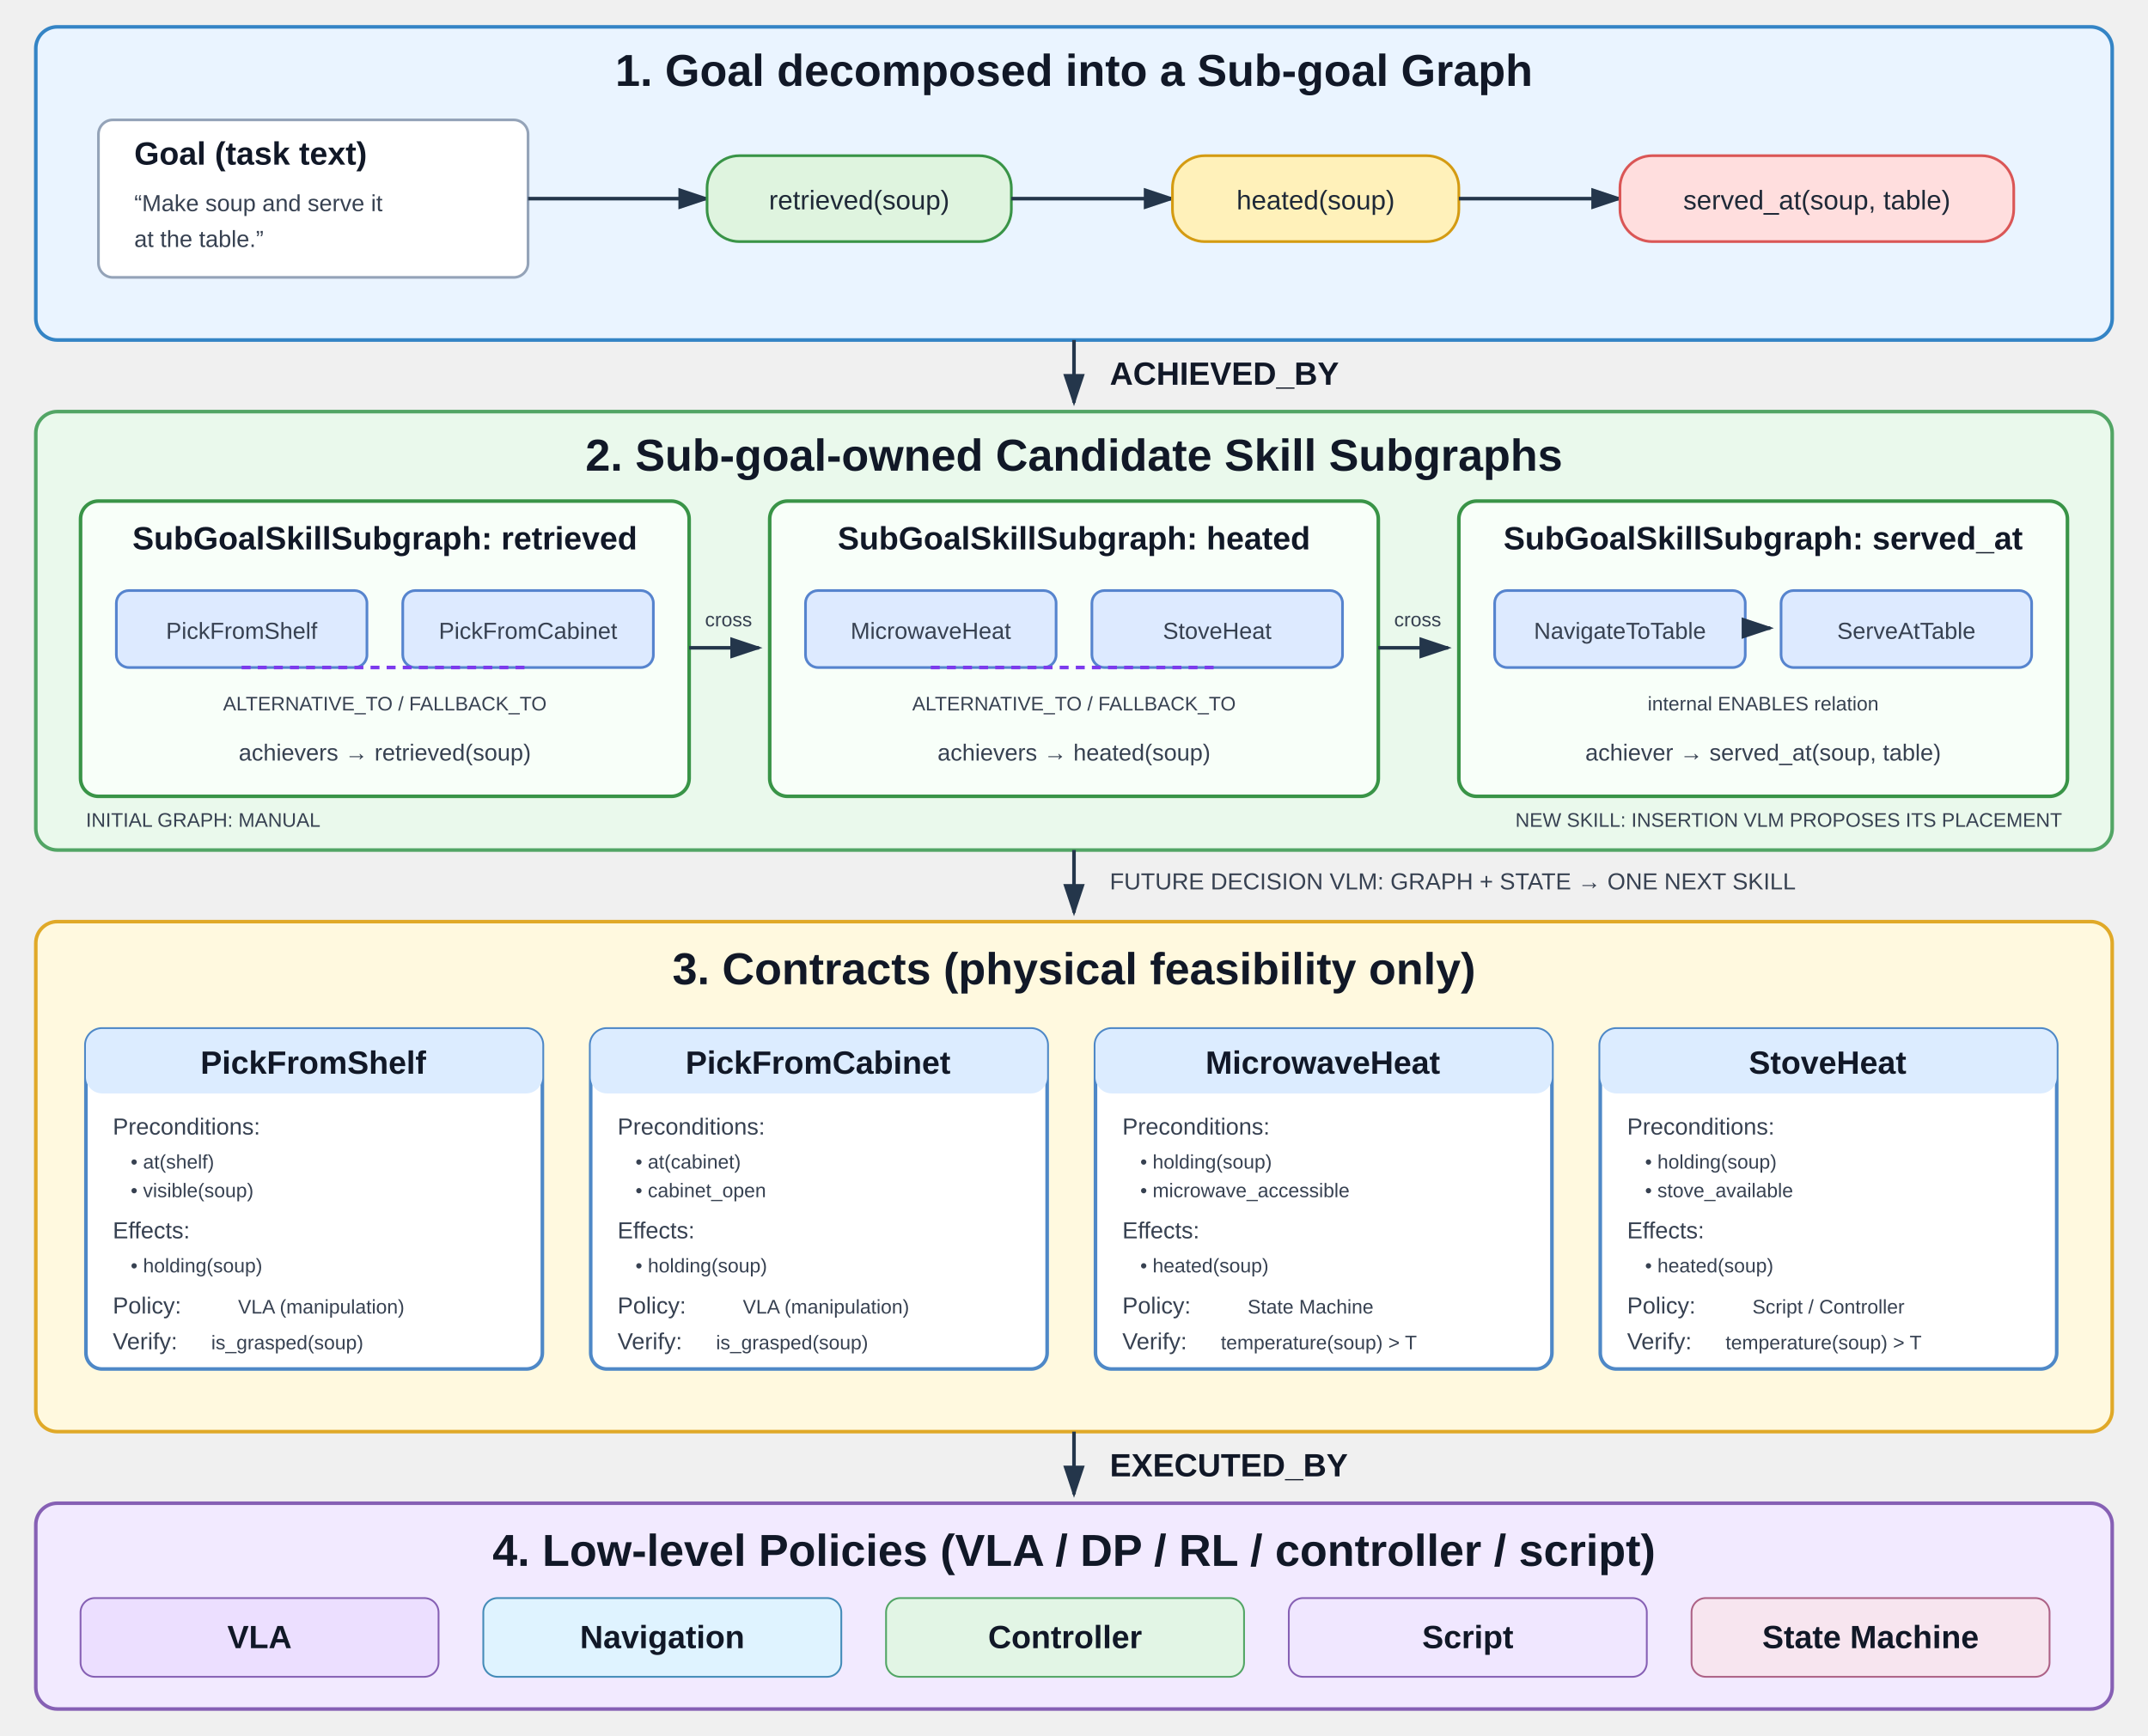
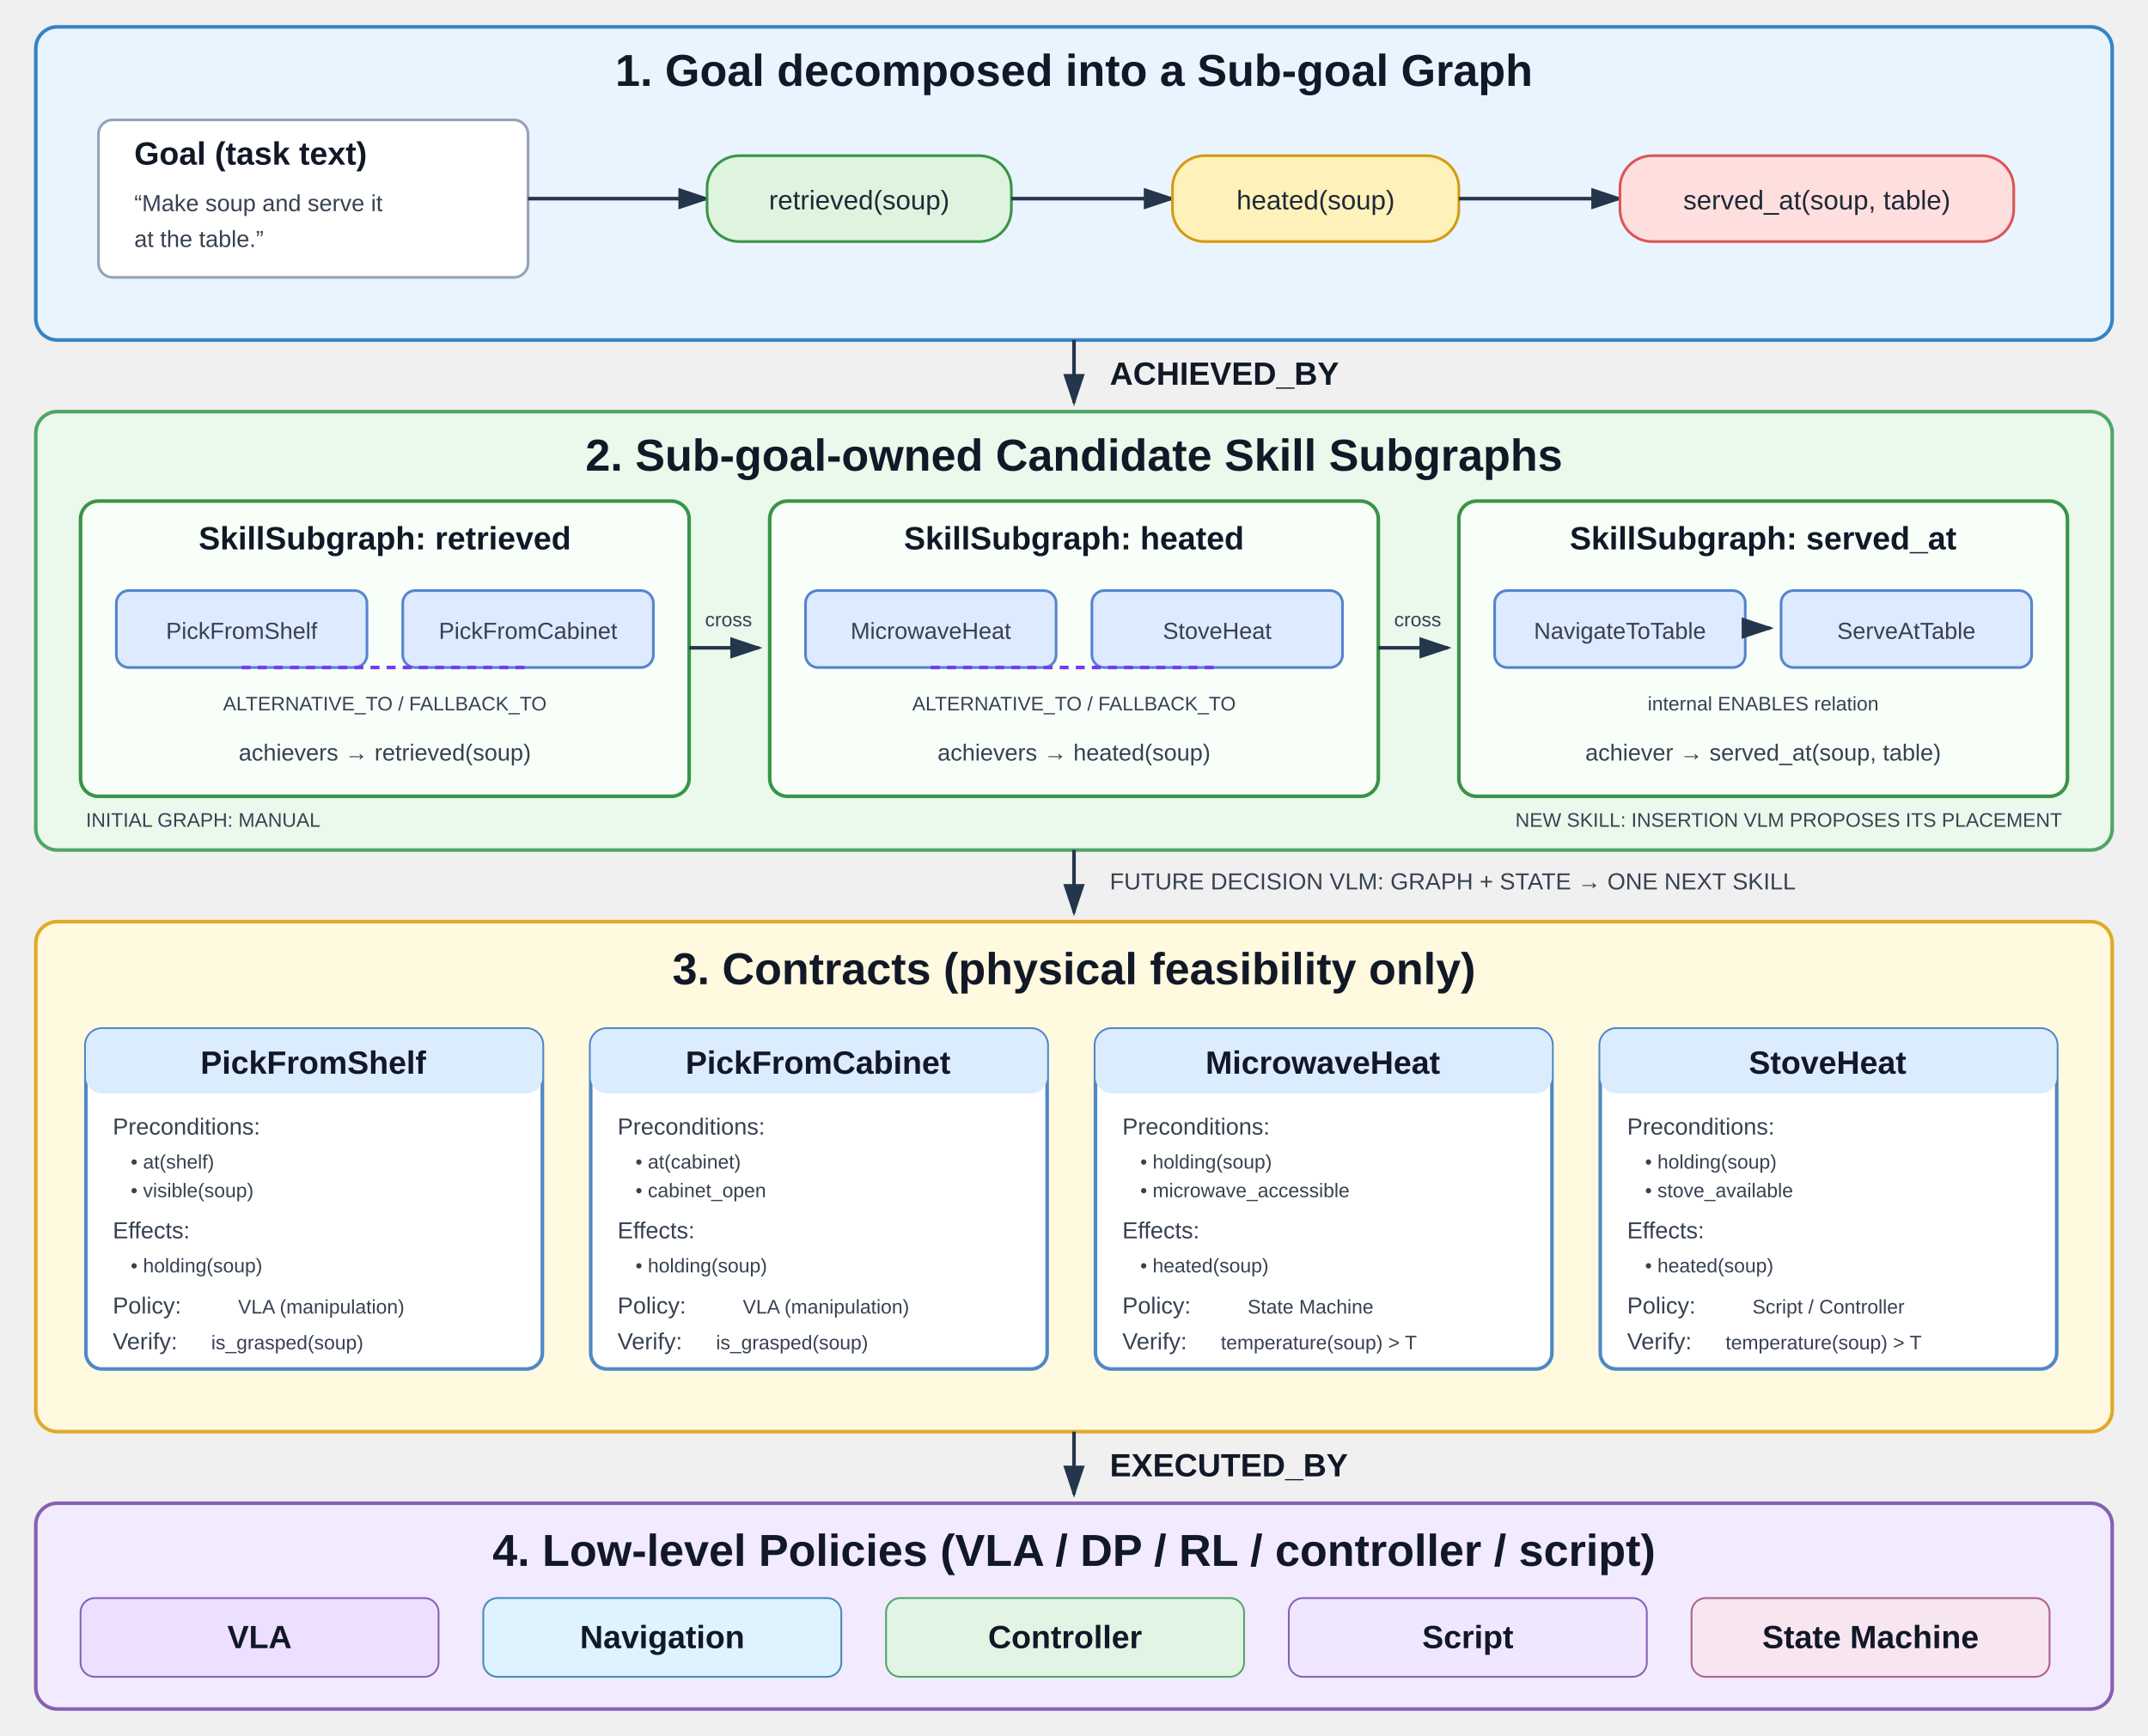
<svg xmlns="http://www.w3.org/2000/svg" width="1200" height="970" viewBox="0 0 1200 970" role="img" aria-labelledby="title desc">
  <defs>
    <marker id="arrow" markerWidth="10" markerHeight="10" refX="8" refY="3" orient="auto" markerUnits="strokeWidth">
      <path d="M0,0 L0,6 L9,3 z" fill="#24364b" />
    </marker>
    <style>
      .title { font: 700 25px Arial, sans-serif; fill: #111827; }
      .label { font: 700 18px Arial, sans-serif; fill: #111827; }
      .text { font: 15px Arial, sans-serif; fill: #1f2937; }
      .small { font: 13px Arial, sans-serif; fill: #374151; }
      .tiny { font: 11px Arial, sans-serif; fill: #374151; }
      .box { stroke-width: 2; rx: 12; ry: 12; }
      .node { stroke-width: 1.5; rx: 18; ry: 18; }
      .edge { fill: none; stroke: #24364b; stroke-width: 2; marker-end: url(#arrow); }
    </style>
  </defs>
  <rect class="box" x="20" y="15" width="1160" height="175" fill="#eaf4ff" stroke="#3484c5" />
  <text class="title" x="600" y="48" text-anchor="middle">1. Goal decomposed into a Sub-goal Graph</text>
  <rect x="55" y="67" width="240" height="88" rx="8" fill="#ffffff" stroke="#94a3b8" stroke-width="1.5" />
  <text class="label" x="75" y="92">Goal (task text)</text>
  <text class="small" x="75" y="118">“Make soup and serve it</text>
  <text class="small" x="75" y="138">at the table.”</text>
  <path class="edge" d="M295 111 H395" />
  <rect class="node" x="395" y="87" width="170" height="48" fill="#dff4df" stroke="#399447" />
  <text class="text" x="480" y="117" text-anchor="middle">retrieved(soup)</text>
  <path class="edge" d="M565 111 H655" />
  <rect class="node" x="655" y="87" width="160" height="48" fill="#fff1ba" stroke="#d49b12" />
  <text class="text" x="735" y="117" text-anchor="middle">heated(soup)</text>
  <path class="edge" d="M815 111 H905" />
  <rect class="node" x="905" y="87" width="220" height="48" fill="#ffdede" stroke="#da5656" />
  <text class="text" x="1015" y="117" text-anchor="middle">served_at(soup, table)</text>
  <path class="edge" d="M600 190 V225" />
  <text class="label" x="620" y="215">ACHIEVED_BY</text>
  <rect class="box" x="20" y="230" width="1160" height="245" fill="#eaf9ec" stroke="#52a565" />
  <text class="title" x="600" y="263" text-anchor="middle">2. Sub-goal-owned Candidate Skill Subgraphs</text>
  <rect x="45" y="280" width="340" height="165" rx="10" fill="#f8fff9" stroke="#399447" stroke-width="2" />
-   <text class="label" x="215" y="307" text-anchor="middle">SubGoalSkillSubgraph: retrieved</text>
+   <text class="label" x="215" y="307" text-anchor="middle">SkillSubgraph: retrieved</text>
  <rect x="65" y="330" width="140" height="43" rx="7" fill="#ddeaff" stroke="#5684ce" stroke-width="1.5" />
  <text class="small" x="135" y="357" text-anchor="middle">PickFromShelf</text>
  <rect x="225" y="330" width="140" height="43" rx="7" fill="#ddeaff" stroke="#5684ce" stroke-width="1.5" />
  <text class="small" x="295" y="357" text-anchor="middle">PickFromCabinet</text>
  <path d="M135 373 H295" fill="none" stroke="#7c3aed" stroke-width="2" stroke-dasharray="5 4" />
  <text class="tiny" x="215" y="397" text-anchor="middle">ALTERNATIVE_TO / FALLBACK_TO</text>
  <text class="small" x="215" y="425" text-anchor="middle">achievers → retrieved(soup)</text>
  <rect x="430" y="280" width="340" height="165" rx="10" fill="#f8fff9" stroke="#399447" stroke-width="2" />
-   <text class="label" x="600" y="307" text-anchor="middle">SubGoalSkillSubgraph: heated</text>
+   <text class="label" x="600" y="307" text-anchor="middle">SkillSubgraph: heated</text>
  <rect x="450" y="330" width="140" height="43" rx="7" fill="#ddeaff" stroke="#5684ce" stroke-width="1.5" />
  <text class="small" x="520" y="357" text-anchor="middle">MicrowaveHeat</text>
  <rect x="610" y="330" width="140" height="43" rx="7" fill="#ddeaff" stroke="#5684ce" stroke-width="1.5" />
  <text class="small" x="680" y="357" text-anchor="middle">StoveHeat</text>
  <path d="M520 373 H680" fill="none" stroke="#7c3aed" stroke-width="2" stroke-dasharray="5 4" />
  <text class="tiny" x="600" y="397" text-anchor="middle">ALTERNATIVE_TO / FALLBACK_TO</text>
  <text class="small" x="600" y="425" text-anchor="middle">achievers → heated(soup)</text>
  <rect x="815" y="280" width="340" height="165" rx="10" fill="#f8fff9" stroke="#399447" stroke-width="2" />
-   <text class="label" x="985" y="307" text-anchor="middle">SubGoalSkillSubgraph: served_at</text>
+   <text class="label" x="985" y="307" text-anchor="middle">SkillSubgraph: served_at</text>
  <rect x="835" y="330" width="140" height="43" rx="7" fill="#ddeaff" stroke="#5684ce" stroke-width="1.5" />
  <text class="small" x="905" y="357" text-anchor="middle">NavigateToTable</text>
  <rect x="995" y="330" width="140" height="43" rx="7" fill="#ddeaff" stroke="#5684ce" stroke-width="1.5" />
  <text class="small" x="1065" y="357" text-anchor="middle">ServeAtTable</text>
  <path class="edge" d="M975 351 H989" />
  <text class="tiny" x="985" y="397" text-anchor="middle">internal ENABLES relation</text>
  <text class="small" x="985" y="425" text-anchor="middle">achiever → served_at(soup, table)</text>
  <path class="edge" d="M385 362 H424" />
  <path class="edge" d="M770 362 H809" />
  <text class="tiny" x="407" y="350" text-anchor="middle">cross</text>
  <text class="tiny" x="792" y="350" text-anchor="middle">cross</text>
  <text class="tiny" x="48" y="462">INITIAL GRAPH: MANUAL</text>
  <text class="tiny" x="1152" y="462" text-anchor="end">NEW SKILL: INSERTION VLM PROPOSES ITS PLACEMENT</text>
  <path class="edge" d="M600 475 V510" />
  <text class="small" x="620" y="497">FUTURE DECISION VLM: GRAPH + STATE → ONE NEXT SKILL</text>
  <rect class="box" x="20" y="515" width="1160" height="285" fill="#fff9df" stroke="#e0a928" />
  <text class="title" x="600" y="550" text-anchor="middle">3. Contracts (physical feasibility only)</text>
  <g transform="translate(48,575)">
    <rect width="255" height="190" rx="9" fill="#ffffff" stroke="#4e88c7" stroke-width="2" />
    <rect width="255" height="36" rx="9" fill="#dcecff" />
    <text class="label" x="127" y="25" text-anchor="middle">PickFromShelf</text>
    <text class="small" x="15" y="59">Preconditions:</text>
    <text class="tiny" x="25" y="78">• at(shelf)</text>
    <text class="tiny" x="25" y="94">• visible(soup)</text>
    <text class="small" x="15" y="117">Effects:</text>
    <text class="tiny" x="25" y="136">• holding(soup)</text>
    <text class="small" x="15" y="159">Policy:</text>
    <text class="tiny" x="85" y="159">VLA (manipulation)</text>
    <text class="small" x="15" y="179">Verify:</text>
    <text class="tiny" x="70" y="179">is_grasped(soup)</text>
  </g>
  <g transform="translate(330,575)">
    <rect width="255" height="190" rx="9" fill="#ffffff" stroke="#4e88c7" stroke-width="2" />
    <rect width="255" height="36" rx="9" fill="#dcecff" />
    <text class="label" x="127" y="25" text-anchor="middle">PickFromCabinet</text>
    <text class="small" x="15" y="59">Preconditions:</text>
    <text class="tiny" x="25" y="78">• at(cabinet)</text>
    <text class="tiny" x="25" y="94">• cabinet_open</text>
    <text class="small" x="15" y="117">Effects:</text>
    <text class="tiny" x="25" y="136">• holding(soup)</text>
    <text class="small" x="15" y="159">Policy:</text>
    <text class="tiny" x="85" y="159">VLA (manipulation)</text>
    <text class="small" x="15" y="179">Verify:</text>
    <text class="tiny" x="70" y="179">is_grasped(soup)</text>
  </g>
  <g transform="translate(612,575)">
    <rect width="255" height="190" rx="9" fill="#ffffff" stroke="#4e88c7" stroke-width="2" />
    <rect width="255" height="36" rx="9" fill="#dcecff" />
    <text class="label" x="127" y="25" text-anchor="middle">MicrowaveHeat</text>
    <text class="small" x="15" y="59">Preconditions:</text>
    <text class="tiny" x="25" y="78">• holding(soup)</text>
    <text class="tiny" x="25" y="94">• microwave_accessible</text>
    <text class="small" x="15" y="117">Effects:</text>
    <text class="tiny" x="25" y="136">• heated(soup)</text>
    <text class="small" x="15" y="159">Policy:</text>
    <text class="tiny" x="85" y="159">State Machine</text>
    <text class="small" x="15" y="179">Verify:</text>
    <text class="tiny" x="70" y="179">temperature(soup) &gt; T</text>
  </g>
  <g transform="translate(894,575)">
    <rect width="255" height="190" rx="9" fill="#ffffff" stroke="#4e88c7" stroke-width="2" />
    <rect width="255" height="36" rx="9" fill="#dcecff" />
    <text class="label" x="127" y="25" text-anchor="middle">StoveHeat</text>
    <text class="small" x="15" y="59">Preconditions:</text>
    <text class="tiny" x="25" y="78">• holding(soup)</text>
    <text class="tiny" x="25" y="94">• stove_available</text>
    <text class="small" x="15" y="117">Effects:</text>
    <text class="tiny" x="25" y="136">• heated(soup)</text>
    <text class="small" x="15" y="159">Policy:</text>
    <text class="tiny" x="85" y="159">Script / Controller</text>
    <text class="small" x="15" y="179">Verify:</text>
    <text class="tiny" x="70" y="179">temperature(soup) &gt; T</text>
  </g>
  <path class="edge" d="M600 800 V835" />
  <text class="label" x="620" y="825">EXECUTED_BY</text>
  <rect class="box" x="20" y="840" width="1160" height="115" fill="#f2eaff" stroke="#8660b4" />
  <text class="title" x="600" y="875" text-anchor="middle">4. Low-level Policies (VLA / DP / RL / controller / script)</text>
  <g>
    <rect x="45" y="893" width="200" height="44" rx="8" fill="#ecdfff" stroke="#8660b4" />
    <text class="label" x="145" y="921" text-anchor="middle">VLA</text>
    <rect x="270" y="893" width="200" height="44" rx="8" fill="#dff3ff" stroke="#448bb8" />
    <text class="label" x="370" y="921" text-anchor="middle">Navigation</text>
    <rect x="495" y="893" width="200" height="44" rx="8" fill="#e2f5e5" stroke="#52a565" />
    <text class="label" x="595" y="921" text-anchor="middle">Controller</text>
    <rect x="720" y="893" width="200" height="44" rx="8" fill="#f0e7ff" stroke="#8660b4" />
    <text class="label" x="820" y="921" text-anchor="middle">Script</text>
    <rect x="945" y="893" width="200" height="44" rx="8" fill="#f7e5ef" stroke="#ad6286" />
    <text class="label" x="1045" y="921" text-anchor="middle">State Machine</text>
  </g>
</svg>
